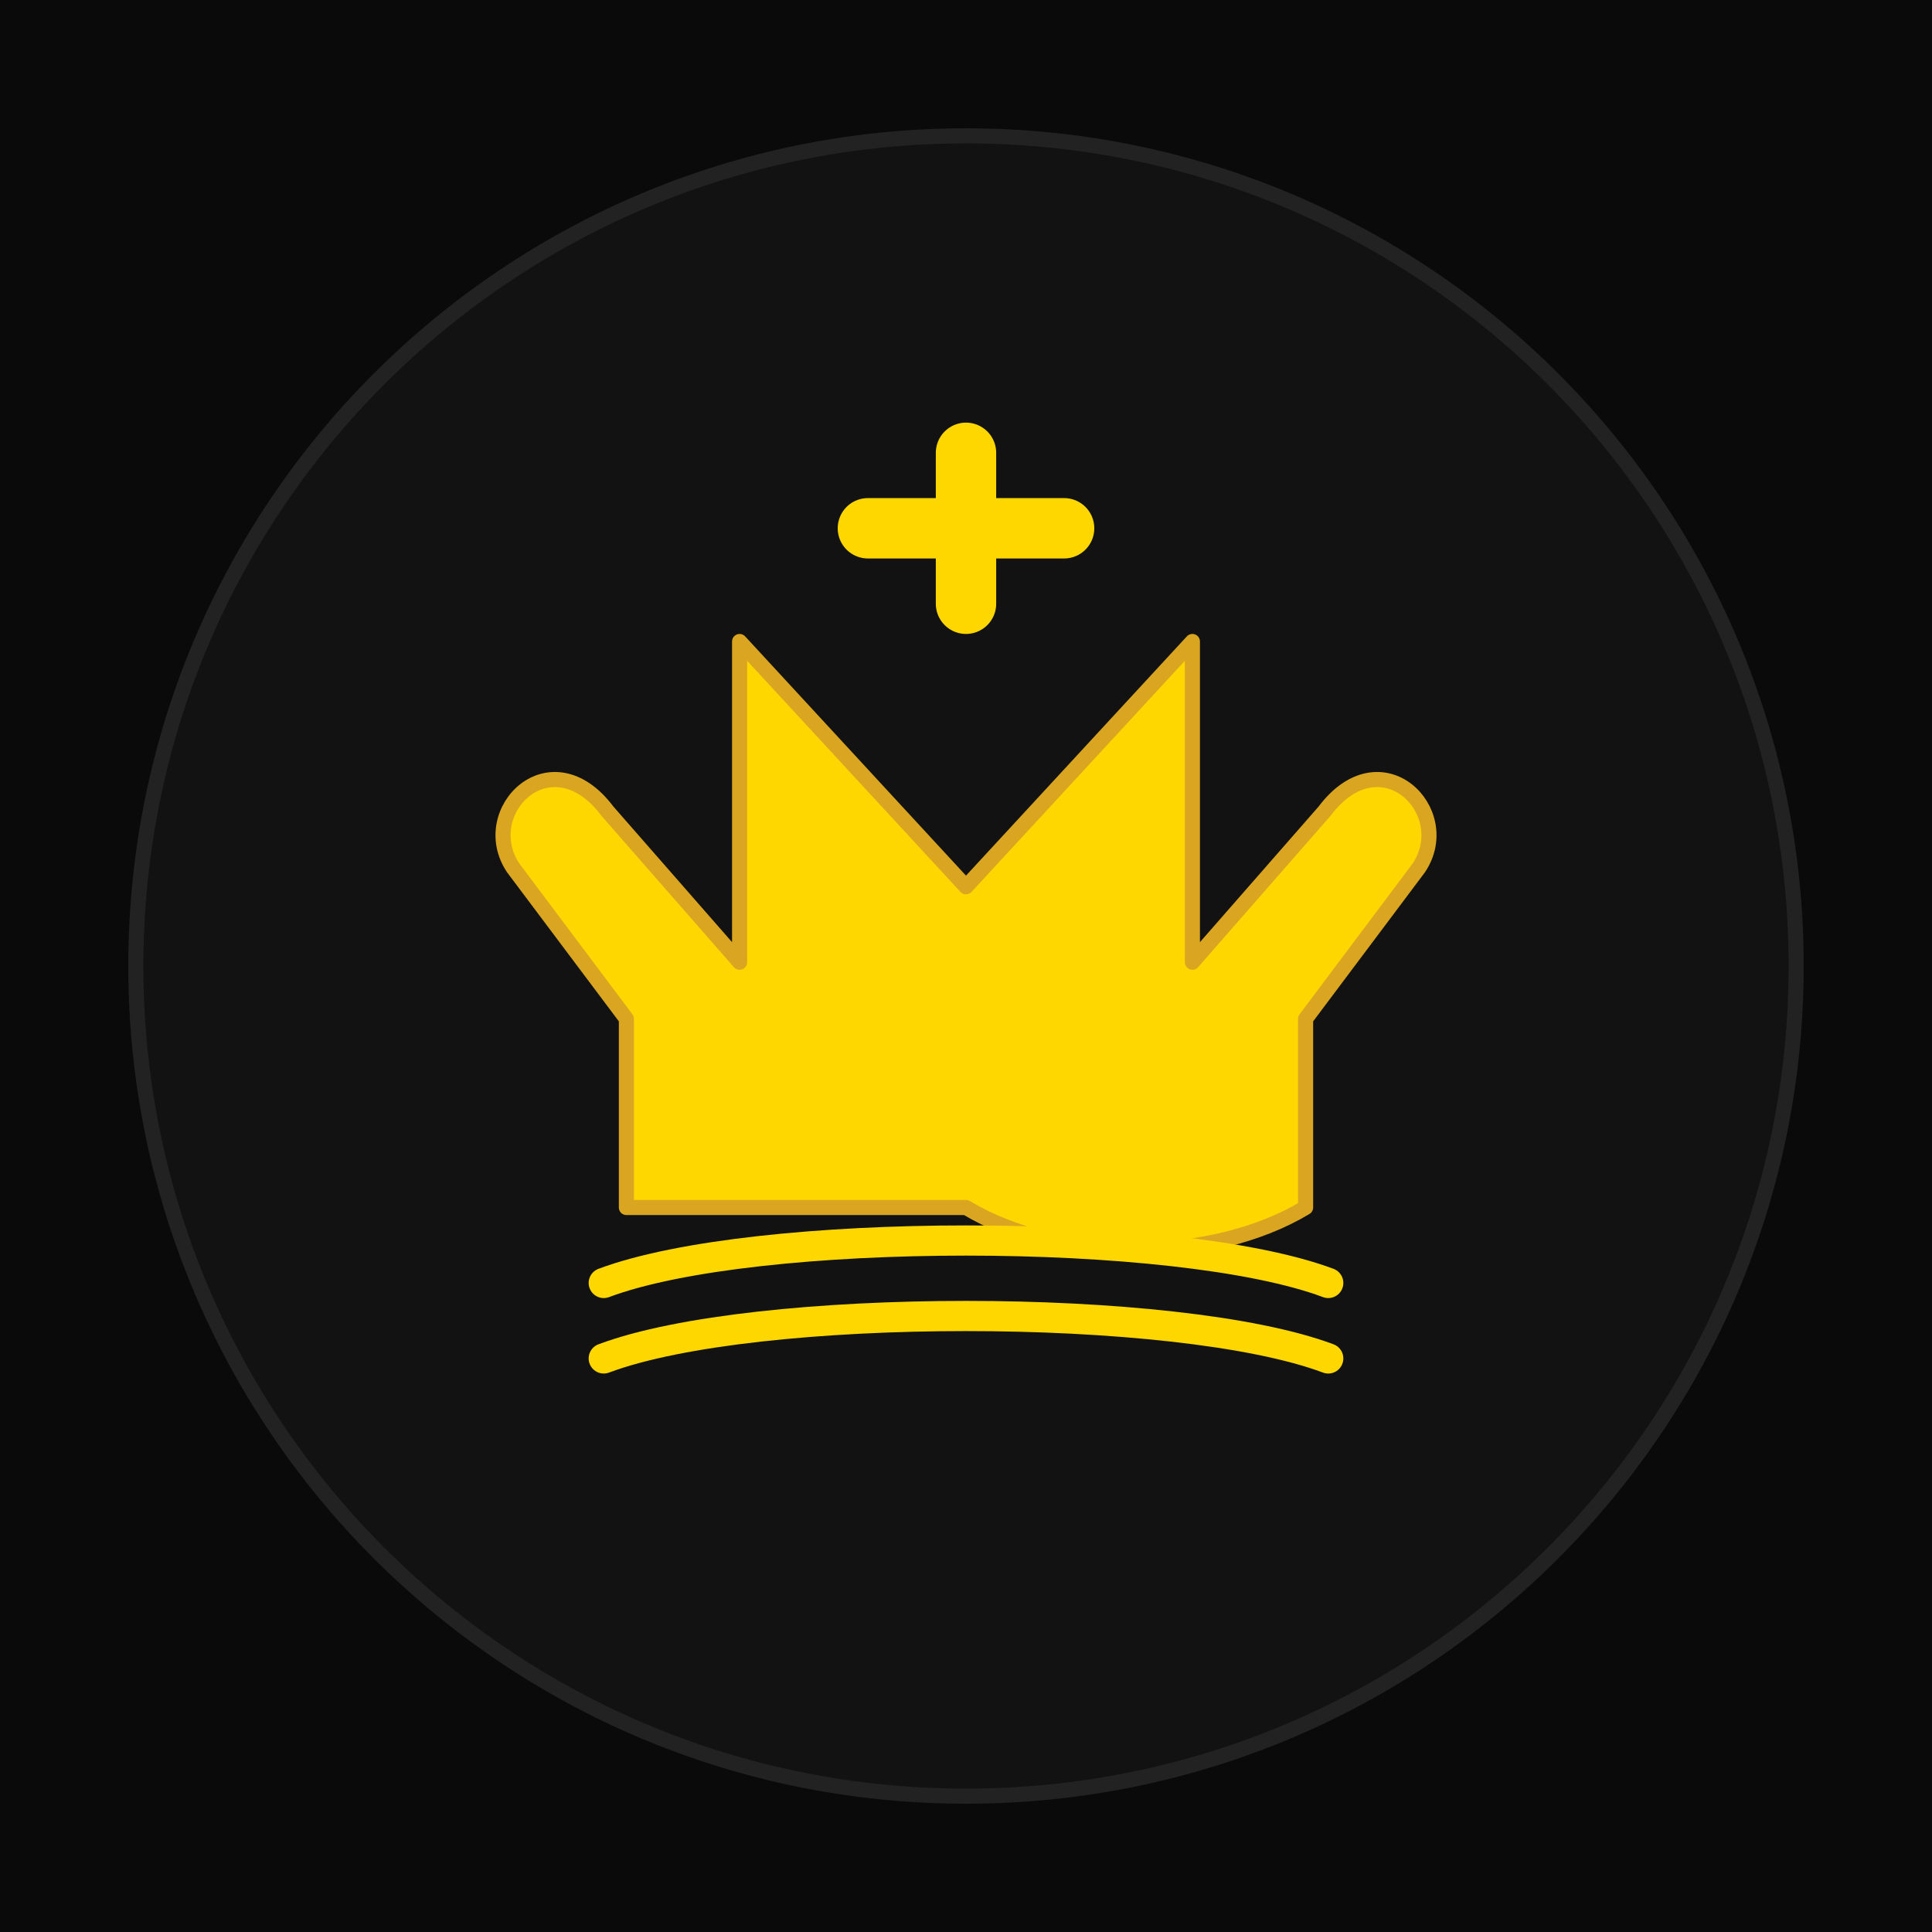
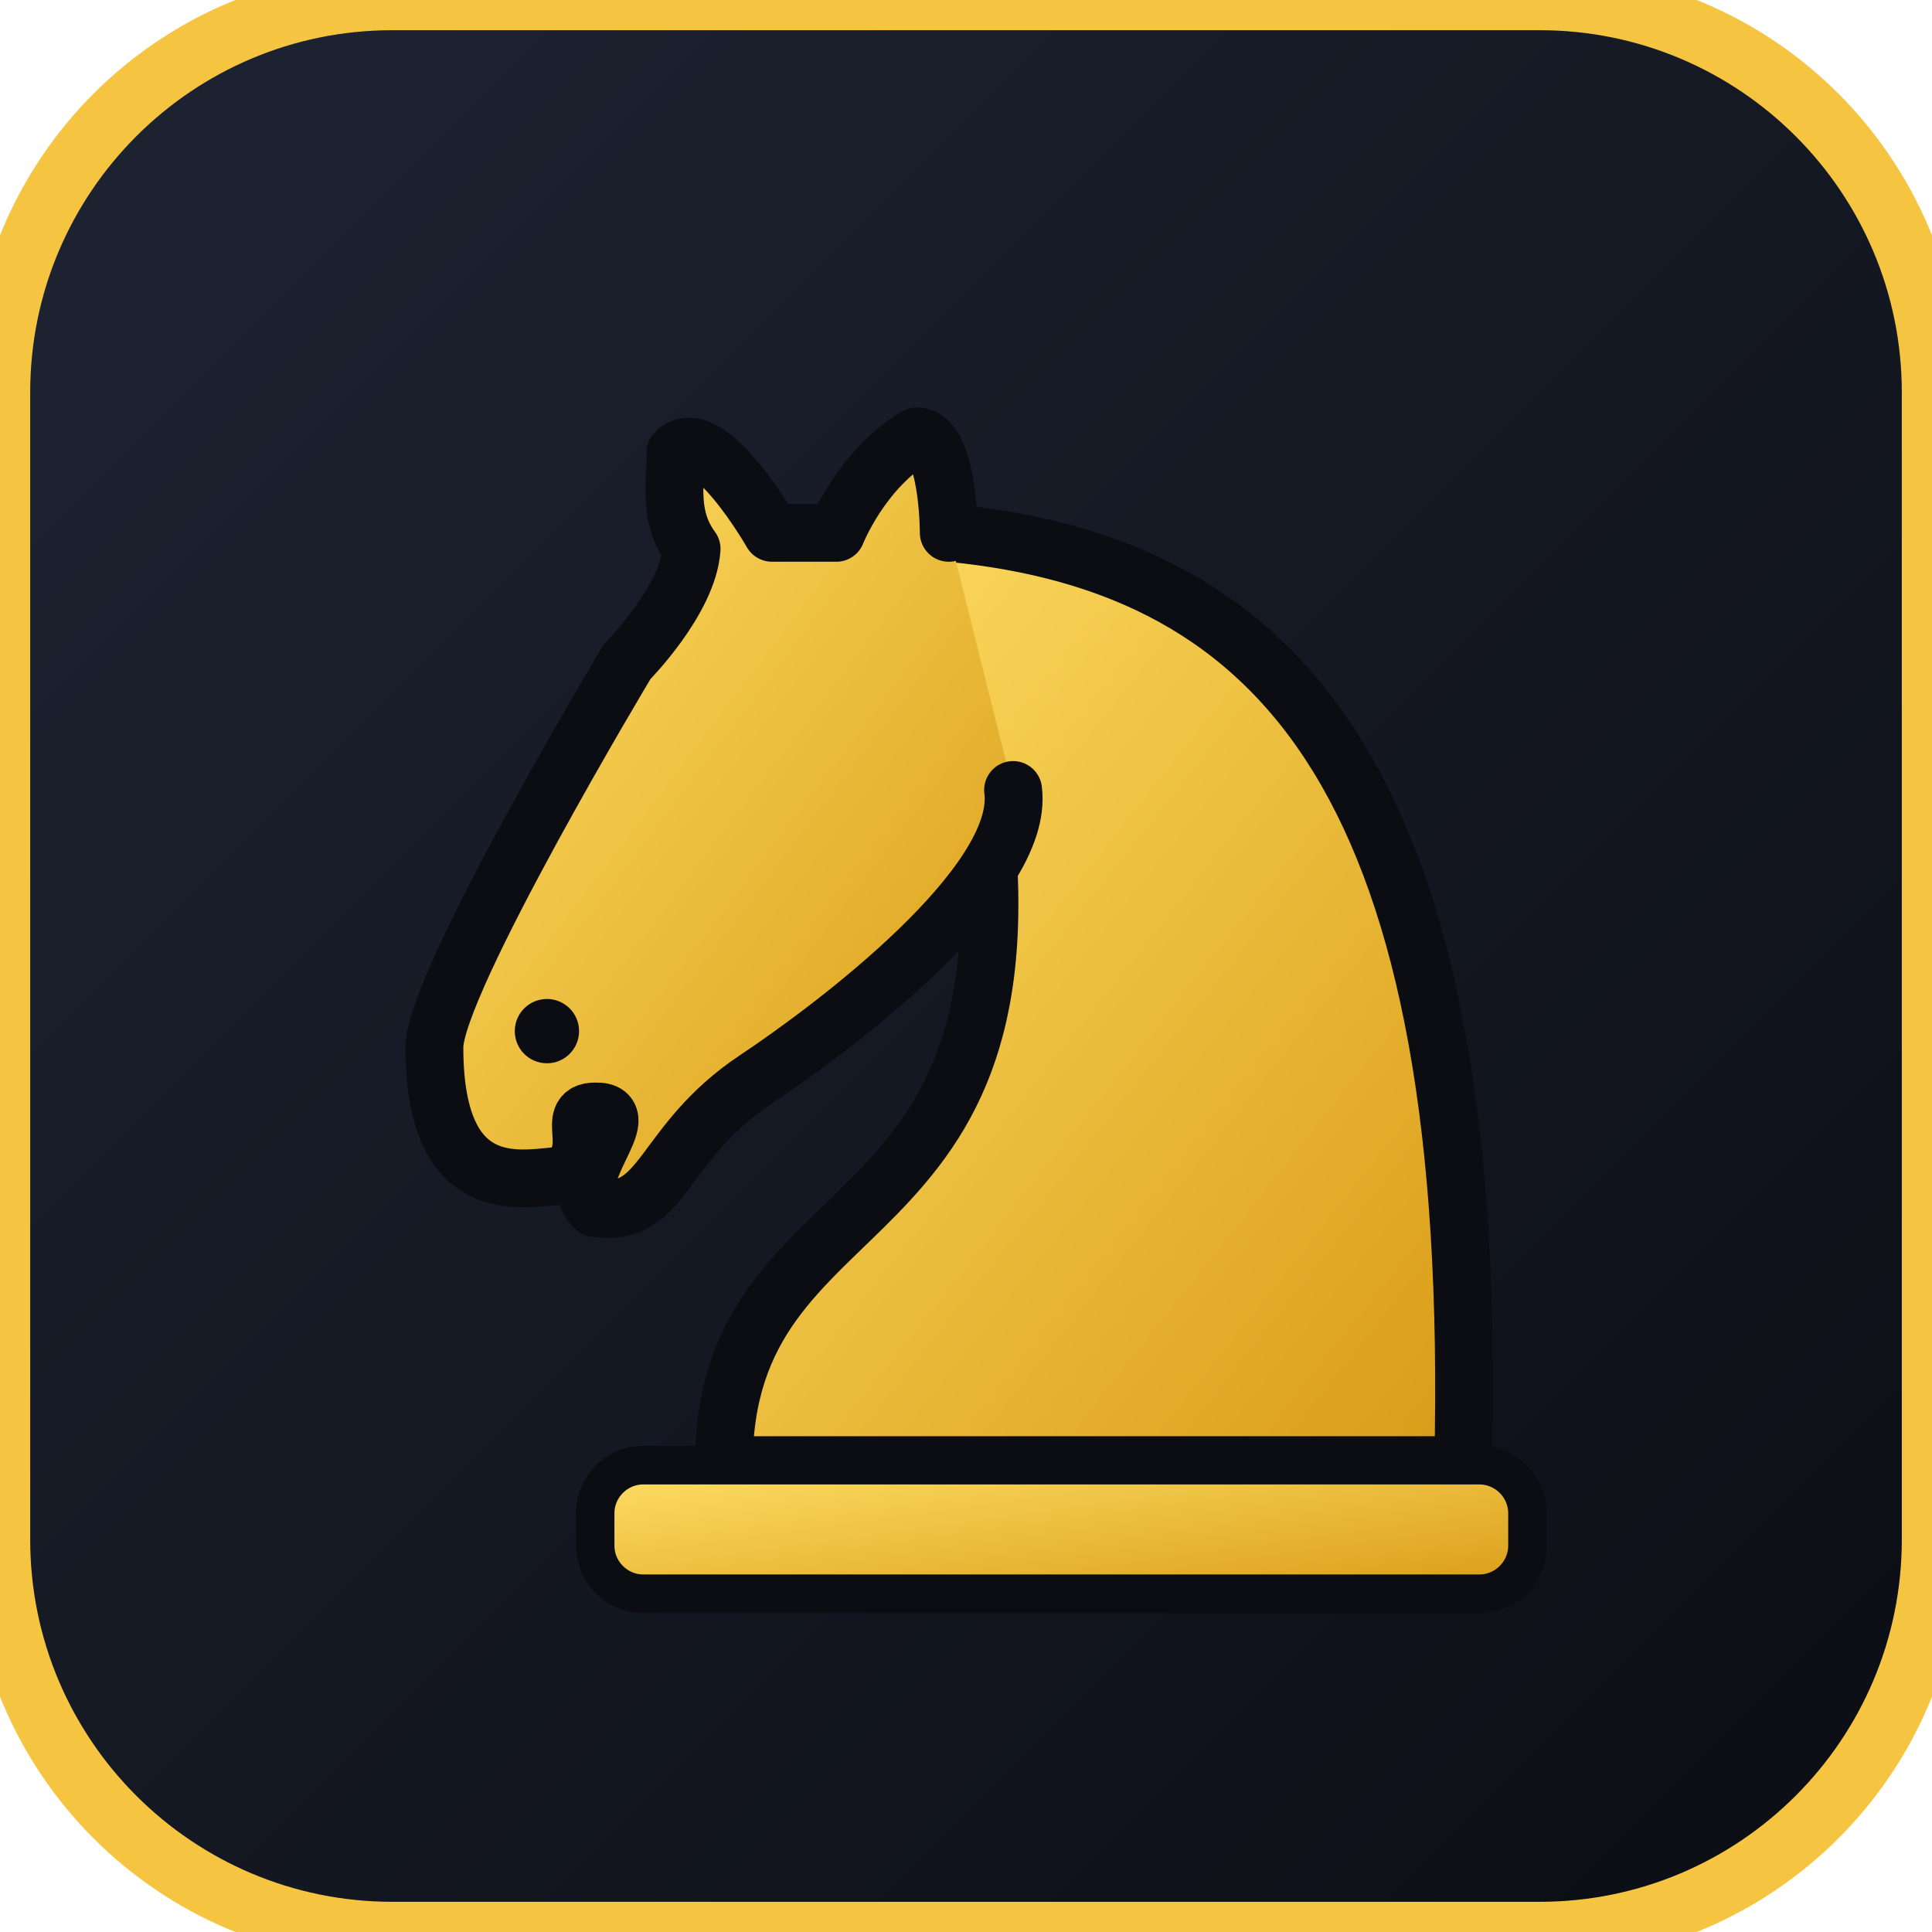
- <svg xmlns="http://www.w3.org/2000/svg" viewBox="0 0 512 512" width="512" height="512">
-   <rect width="512" height="512" fill="#0a0a0a" />
-   <circle cx="256" cy="256" r="220" fill="#121212" stroke="#222" stroke-width="4" />
-   <path d="M256 160v-40M230 140h52" fill="none" stroke="#ffd700" stroke-width="16" stroke-linecap="round" />
-   <path d="M256 320c25 15 65 15 90 0v-50l30-40c10-15-10-35-25-15l-35 40v-85l-60 65-60-65v85l-35-40c-15-20-35 0-25 15l30 40v50z" fill="#ffd700" stroke="#daa520" stroke-width="4" stroke-linejoin="round" />
-   <path d="M160 340c40-15 152-15 192 0m-192 20c40-15 152-15 192 0" fill="none" stroke="#ffd700" stroke-width="8" stroke-linecap="round" />
+ <svg xmlns="http://www.w3.org/2000/svg" viewBox="0 0 128 128">
+   <defs>
+     <linearGradient id="bg" x1="0%" y1="0%" x2="100%" y2="100%">
+       <stop offset="0%" stop-color="#1e2433" />
+       <stop offset="100%" stop-color="#0b0d13" />
+     </linearGradient>
+     <linearGradient id="gold" x1="0%" y1="0%" x2="100%" y2="100%">
+       <stop offset="0%" stop-color="#ffe066" />
+       <stop offset="100%" stop-color="#d99b16" />
+     </linearGradient>
+   </defs>
+   <rect width="128" height="128" rx="26" fill="url(#bg)" stroke="#f5c542" stroke-width="4" />
+   <g transform="translate(16, 14) scale(2.13)">
+     <path d="M 22,10 C 32.5,11 38.5,18 38,39 L 15,39 C 15,30 25,32.5 23,18" fill="url(#gold)" stroke="#0b0d13" stroke-width="1.8" stroke-linecap="round" stroke-linejoin="round" />
+     <path d="M 24,18 C 24.38,20.91 18.45,25.37 16,27 C 13,29 13.18,31.34 11,31 C 9.958,30.06 12.41,27.96 11,28 C 10,28 11.19,29.23 10,30 C 9,30 5.997,31 6,26 C 6,24 12,14 12,14 C 12,14 13.89,12.1 14,10.5 C 13.27,9.506 13.5,8.5 13.5,7.5 C 14.5,6.5 16.5,10 16.5,10 L 18.5,10 C 18.5,10 19.28,8.008 21,7 C 22,7 22,10 22,10" fill="url(#gold)" stroke="#0b0d13" stroke-width="1.8" stroke-linecap="round" stroke-linejoin="round" />
+     <circle cx="9.5" cy="25.5" r="1" fill="#0b0d13" />
+     <rect x="11" y="39" width="29" height="4" rx="1.5" fill="url(#gold)" stroke="#0b0d13" stroke-width="1.2" />
+   </g>
</svg>
